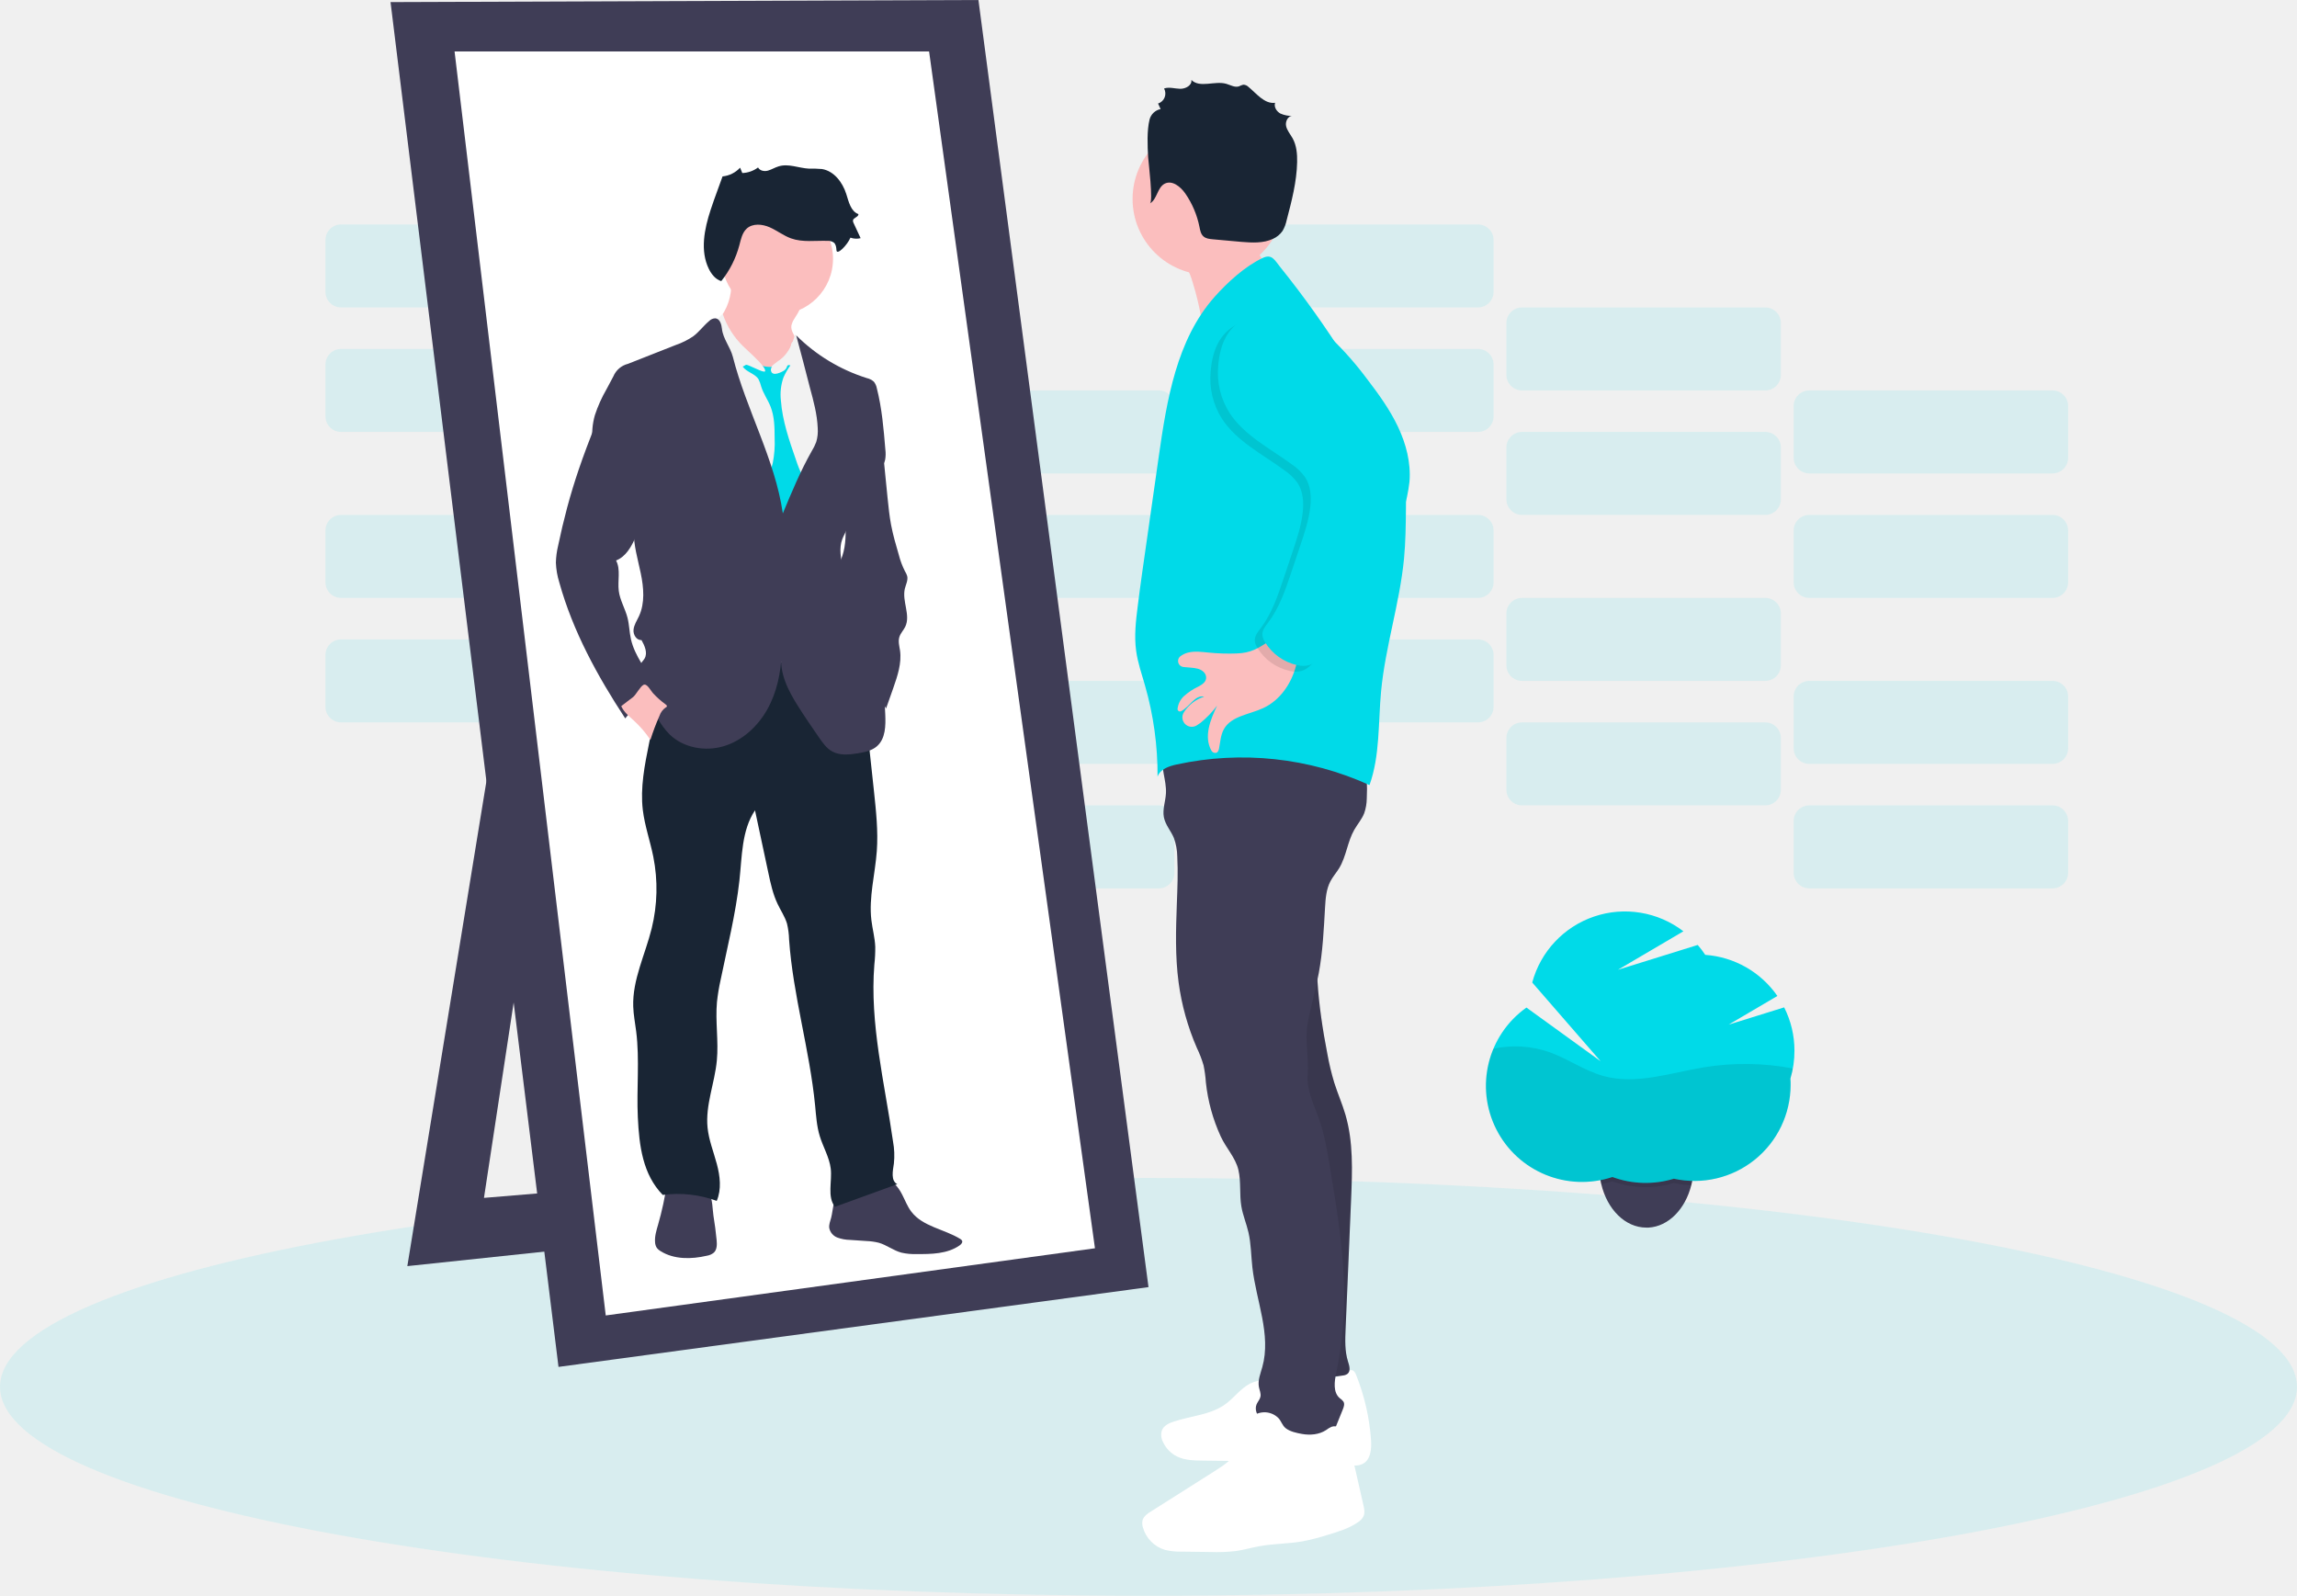
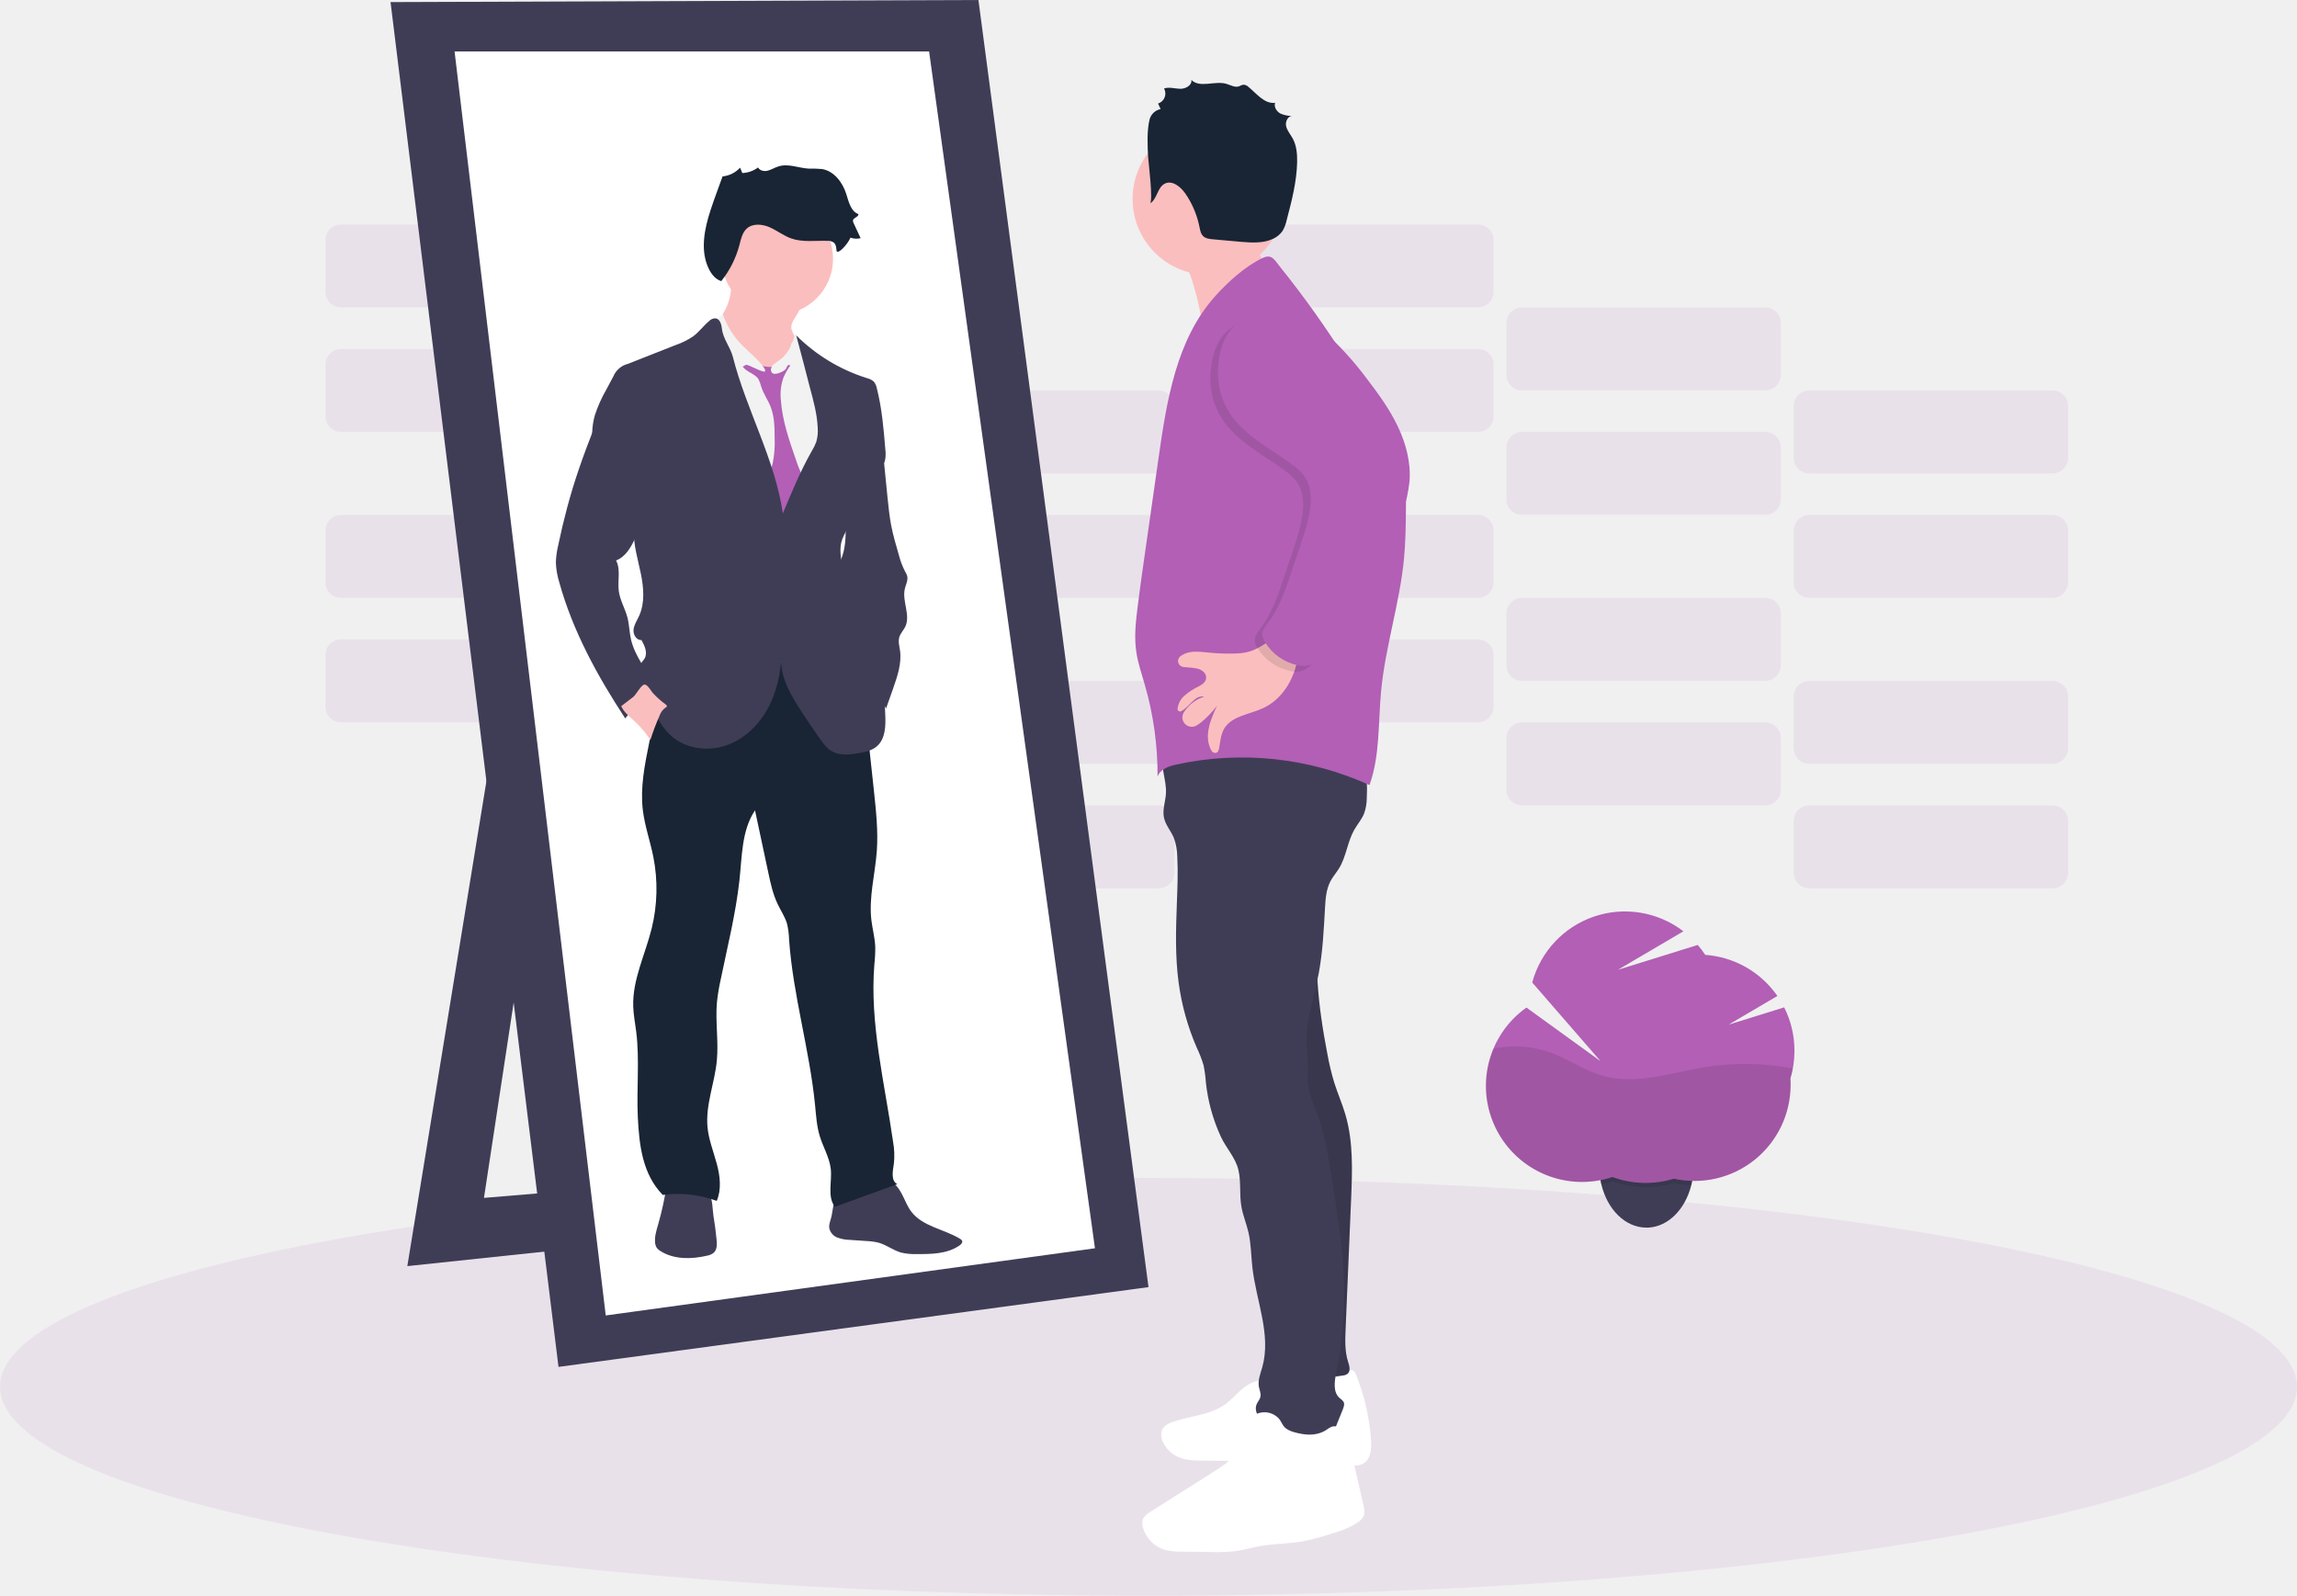
<svg xmlns="http://www.w3.org/2000/svg" id="bf56719a-dd30-4b09-833f-7c41eeee086b" data-name="Layer 1" width="1094" height="760" viewBox="0 0 1094 760">
-   <rect x="155" y="304.52" width="130.73" height="39.52" rx="7.43" fill="#00dae8" opacity="0.1" />
-   <rect x="291.81" y="344.05" width="130.73" height="39.52" rx="7.43" fill="#00dae8" opacity="0.1" />
-   <rect x="428.63" y="383.57" width="130.73" height="39.52" rx="7.43" fill="#00dae8" opacity="0.1" />
-   <rect x="155" y="245.24" width="130.73" height="39.52" rx="7.43" fill="#00dae8" opacity="0.1" />
-   <rect x="291.81" y="284.76" width="130.73" height="39.52" rx="7.43" fill="#00dae8" opacity="0.1" />
-   <rect x="428.63" y="324.29" width="130.73" height="39.52" rx="7.43" fill="#00dae8" opacity="0.1" />
-   <rect x="580.64" y="304.52" width="130.73" height="39.52" rx="7.43" fill="#00dae8" opacity="0.1" />
-   <rect x="717.45" y="344.05" width="130.73" height="39.52" rx="7.43" fill="#00dae8" opacity="0.1" />
-   <rect x="854.27" y="383.57" width="130.73" height="39.52" rx="7.43" fill="#00dae8" opacity="0.1" />
-   <rect x="580.64" y="245.24" width="130.73" height="39.52" rx="7.43" fill="#00dae8" opacity="0.1" />
-   <rect x="717.45" y="284.76" width="130.73" height="39.52" rx="7.43" fill="#00dae8" opacity="0.1" />
-   <rect x="854.27" y="324.29" width="130.73" height="39.52" rx="7.43" fill="#00dae8" opacity="0.1" />
-   <rect x="155" y="166.19" width="130.73" height="39.52" rx="7.43" fill="#00dae8" opacity="0.1" />
-   <rect x="291.81" y="205.71" width="130.73" height="39.52" rx="7.43" fill="#00dae8" opacity="0.1" />
-   <rect x="428.63" y="245.24" width="130.73" height="39.52" rx="7.43" fill="#00dae8" opacity="0.1" />
-   <rect x="155" y="106.9" width="130.73" height="39.52" rx="7.43" fill="#00dae8" opacity="0.1" />
-   <rect x="291.81" y="146.43" width="130.73" height="39.52" rx="7.43" fill="#00dae8" opacity="0.1" />
-   <rect x="428.63" y="185.95" width="130.73" height="39.52" rx="7.43" fill="#00dae8" opacity="0.1" />
-   <rect x="580.64" y="166.19" width="130.73" height="39.52" rx="7.43" fill="#00dae8" opacity="0.1" />
-   <rect x="717.45" y="205.71" width="130.73" height="39.52" rx="7.43" fill="#00dae8" opacity="0.1" />
-   <rect x="854.27" y="245.24" width="130.73" height="39.52" rx="7.43" fill="#00dae8" opacity="0.1" />
-   <rect x="580.64" y="106.9" width="130.73" height="39.52" rx="7.43" fill="#00dae8" opacity="0.1" />
-   <rect x="717.45" y="146.43" width="130.73" height="39.52" rx="7.43" fill="#00dae8" opacity="0.1" />
-   <rect x="854.27" y="185.95" width="130.73" height="39.52" rx="7.43" fill="#00dae8" opacity="0.1" />
-   <ellipse cx="547" cy="660.5" rx="547" ry="99.5" fill="#00dae8" opacity="0.1" />
+   <rect x="155" y="304.52" width="130.73" height="39.52" rx="7.43" fill="#b25fb5" opacity="0.1" />
+   <rect x="291.81" y="344.05" width="130.73" height="39.52" rx="7.43" fill="#b25fb5" opacity="0.1" />
+   <rect x="428.63" y="383.57" width="130.73" height="39.52" rx="7.43" fill="#b25fb5" opacity="0.1" />
+   <rect x="155" y="245.24" width="130.73" height="39.52" rx="7.43" fill="#b25fb5" opacity="0.1" />
+   <rect x="291.81" y="284.76" width="130.73" height="39.52" rx="7.43" fill="#b25fb5" opacity="0.1" />
+   <rect x="428.63" y="324.29" width="130.73" height="39.52" rx="7.43" fill="#b25fb5" opacity="0.1" />
+   <rect x="580.64" y="304.52" width="130.73" height="39.52" rx="7.43" fill="#b25fb5" opacity="0.1" />
+   <rect x="717.45" y="344.05" width="130.73" height="39.52" rx="7.43" fill="#b25fb5" opacity="0.1" />
+   <rect x="854.27" y="383.57" width="130.73" height="39.52" rx="7.43" fill="#b25fb5" opacity="0.1" />
+   <rect x="580.64" y="245.24" width="130.73" height="39.52" rx="7.43" fill="#b25fb5" opacity="0.1" />
+   <rect x="717.45" y="284.76" width="130.73" height="39.52" rx="7.43" fill="#b25fb5" opacity="0.1" />
+   <rect x="854.27" y="324.29" width="130.73" height="39.52" rx="7.43" fill="#b25fb5" opacity="0.1" />
+   <rect x="155" y="166.19" width="130.73" height="39.52" rx="7.43" fill="#b25fb5" opacity="0.1" />
+   <rect x="291.81" y="205.71" width="130.73" height="39.52" rx="7.43" fill="#b25fb5" opacity="0.1" />
+   <rect x="428.63" y="245.24" width="130.73" height="39.52" rx="7.43" fill="#b25fb5" opacity="0.1" />
+   <rect x="155" y="106.9" width="130.73" height="39.52" rx="7.43" fill="#b25fb5" opacity="0.1" />
+   <rect x="291.81" y="146.43" width="130.73" height="39.52" rx="7.43" fill="#b25fb5" opacity="0.1" />
+   <rect x="428.63" y="185.95" width="130.73" height="39.52" rx="7.43" fill="#b25fb5" opacity="0.1" />
+   <rect x="580.64" y="166.19" width="130.73" height="39.52" rx="7.43" fill="#b25fb5" opacity="0.1" />
+   <rect x="717.45" y="205.71" width="130.73" height="39.52" rx="7.43" fill="#b25fb5" opacity="0.1" />
+   <rect x="854.27" y="245.24" width="130.73" height="39.52" rx="7.43" fill="#b25fb5" opacity="0.1" />
+   <rect x="580.64" y="106.9" width="130.73" height="39.52" rx="7.43" fill="#b25fb5" opacity="0.1" />
+   <rect x="717.45" y="146.43" width="130.73" height="39.52" rx="7.43" fill="#b25fb5" opacity="0.1" />
+   <rect x="854.27" y="185.95" width="130.73" height="39.52" rx="7.43" fill="#b25fb5" opacity="0.1" />
+   <ellipse cx="547" cy="660.5" rx="547" ry="99.5" fill="#b25fb5" opacity="0.1" />
  <polygon points="240 321 194 603 402 581 393 557 230.5 570.5 268.5 320.5 240 321" fill="#3f3d56" />
  <polygon points="186 1 466 0 547 613 266 651 186 1" fill="#3f3d56" />
  <polygon points="216.5 24.5 442.5 24.5 521.5 594.5 288.5 626.5 216.5 24.5" fill="#fff" />
  <path d="M482.64,638.86c1.42,2.72,2.48,5.66,4.33,8.11,5.4,7.22,15.65,8.35,23.34,13.06a2.15,2.15,0,0,1,.91.88c.35.83-.43,1.7-1.18,2.22-5.83,4.09-13.48,4.18-20.61,4.13a27.49,27.49,0,0,1-7.13-.68c-3.77-1-7-3.63-10.72-4.7a28.44,28.44,0,0,0-5.89-.83l-7.81-.53a18.41,18.41,0,0,1-6.09-1.13,6.16,6.16,0,0,1-3.84-4.55c-.22-1.66.49-3.27.91-4.89,1-3.84.69-8.48,3.68-11.1a11.35,11.35,0,0,1,4.15-2,132.39,132.39,0,0,1,16.61-4.42C477.93,631.52,480.59,634.92,482.64,638.86Z" transform="translate(-53 -70)" fill="#3f3d56" />
  <path d="M394.3,660.49c.2,2.13.26,4.57-1.28,6.06a6.83,6.83,0,0,1-3.35,1.5c-7.39,1.72-15.63,1.84-22.06-2.18a6.09,6.09,0,0,1-1.74-1.49,5.43,5.43,0,0,1-.88-2.75c-.23-2.83.64-5.62,1.43-8.35a146.52,146.52,0,0,0,4.25-19.75c.08-.55,18.87,3,20.12,4.86,1.57,2.3,1.58,7.82,2,10.56Q393.74,654.69,394.3,660.49Z" transform="translate(-53 -70)" fill="#3f3d56" />
  <path d="M464.24,400.27l5,46.49c1,9.5,2.05,19.05,1.36,28.58-.8,11-3.88,22-2.58,32.9.51,4.24,1.67,8.4,1.84,12.67a69,69,0,0,1-.43,8.5c-2.26,28.21,4.89,56.2,8.89,84.21a36.54,36.54,0,0,1,.42,10.48c-.52,3.55-1.56,8.21,1.6,9.89l-29.68,10.76c-3.79-4.75-1.28-12.14-2-18.17-.66-5.43-3.64-10.27-5.23-15.5-1.44-4.7-1.74-9.65-2.21-14.53-2.59-26.57-10.54-52.45-12.4-79.08a36,36,0,0,0-1-7.63c-1-3.31-3-6.2-4.46-9.31-2.24-4.67-3.34-9.79-4.42-14.85l-6.35-29.75c-6.42,9.56-6.16,22-7.43,33.46-1.78,16-5.76,31.73-9,47.53a94.47,94.47,0,0,0-1.69,10.3c-.84,9.27.83,18.63-.06,27.89-1,10.73-5.51,21.2-4.42,31.93.6,5.94,2.88,11.56,4.42,17.32s2.3,12.08-.05,17.57a54,54,0,0,0-25.71-2.84c-9.53-9.75-11.22-23.35-11.87-37s.92-27.32-.78-40.84c-.5-4-1.28-7.9-1.41-11.89-.42-12.79,5.73-24.76,8.79-37.19a78.7,78.7,0,0,0,.77-34.15c-1.5-7.47-4.08-14.72-5-22.29-1.25-10.61.87-21.3,3-31.78,1.43-7.07,2.85-14.14,4.47-21.17,1.74-7.55,3.81-15.26,8.46-21.44,7.44-9.89,20.65-14.28,33-13.32s23.88,6.58,34.08,13.58A128.48,128.48,0,0,1,464.24,400.27Z" transform="translate(-53 -70)" fill="#192534" />
  <path d="M431.06,222.25a8.63,8.63,0,0,0-1.15,2.94c-.25,2.05,1,3.93,2,5.72a31.15,31.15,0,0,1,2.93,7.3,12,12,0,0,1,.43,4.87,11.75,11.75,0,0,1-1.3,3.5c-1.93,3.72-4.79,7.16-8.68,8.71a15.29,15.29,0,0,1-9.39.38,28.51,28.51,0,0,1-8.59-4.08,26.11,26.11,0,0,1-5.88-5.1,35.25,35.25,0,0,1-4.06-7c-2.08-4.35-4.19-9-3.81-13.77a4.6,4.6,0,0,1,.24-1.27,6.83,6.83,0,0,1,1.34-2,26.1,26.1,0,0,0,6.12-18.15l14.57,3.31c3.21.73,6.42,1.46,9.59,2.37,2.6.75,6.6,1.79,8.29,4.11S432.21,220.13,431.06,222.25Z" transform="translate(-53 -70)" fill="#fbbebe" />
  <circle cx="370.26" cy="123.29" r="26.48" fill="#fbbebe" />
  <path d="M419,246.71c1.12-2.45,3.54-4,5.75-5.54s4.45-3.51,4.88-6.18a4.43,4.43,0,0,1,.44-1.74c.85-1.28,2.87-.64,4.08.3,2.94,2.29,4.94,5.54,6.89,8.71a74.43,74.43,0,0,1,6.45,12.19c2.81,7.41,3.15,15.5,3.46,23.41.28,7.2.55,14.51-1.2,21.49-1.1,4.42-3,8.71-3.11,13.26-.33,16.53-6.07,32.33-6.47,48.86a126.75,126.75,0,0,0,.72,14.31l.94,10.73q-21.81-1.25-43.5-3.83c-.42-4.94-1.83-9.73-3.12-14.51a314.93,314.93,0,0,1-10.11-59.74c-.77-10.72-1.56-21.4-2.75-32.08-1.07-9.71-3.17-19.48-1.91-29.17a40.27,40.27,0,0,1,4.1-12.62,8.32,8.32,0,0,1,3.2-3.83A8.65,8.65,0,0,1,390,230a41.94,41.94,0,0,1,6.88-.81,4.74,4.74,0,0,1,1.68.16,5.27,5.27,0,0,1,2.29,2.22A41.52,41.52,0,0,0,419,246.71Z" transform="translate(-53 -70)" fill="#f2f2f2" />
-   <path d="M406.72,244.59c1.86,2.66,5.8,3.29,7.52,6a15.73,15.73,0,0,1,1.31,3.57c1.05,3.35,3.17,6.26,4.46,9.53,1.86,4.7,1.91,9.9,1.93,14.95a49.47,49.47,0,0,1-.92,12c-.6,2.47-1.58,4.82-2.3,7.26a35.5,35.5,0,0,0-1.34,12.8,5.24,5.24,0,0,0,.72,2.65,5.75,5.75,0,0,0,2.56,1.74c2.93,1.29,6,2.61,9.2,2.31a3.37,3.37,0,0,0,1.83-.61,4.07,4.07,0,0,0,.9-1.19l2-3.38c1.81-3.09,3.7-6.55,3-10.08a20,20,0,0,0-2.27-5.17,60.78,60.78,0,0,1-3.26-8.07c-3.19-9.17-6.42-18.47-7.14-28.15a24.74,24.74,0,0,1,1.2-10.92,31.1,31.1,0,0,1,3.52-6.09,2.61,2.61,0,0,0-2.81-.95,16.72,16.72,0,0,0-2.91,1.21c-2.94,1.24-6.2.79-9.17-.06-1.16-.34-3-1.5-4.2-1.42C410.14,242.57,406.79,244.71,406.72,244.59Z" transform="translate(-53 -70)" fill="#00dae8" />
+   <path d="M406.72,244.59c1.86,2.66,5.8,3.29,7.52,6a15.73,15.73,0,0,1,1.31,3.57c1.05,3.35,3.17,6.26,4.46,9.53,1.86,4.7,1.91,9.9,1.93,14.95a49.47,49.47,0,0,1-.92,12c-.6,2.47-1.58,4.82-2.3,7.26a35.5,35.5,0,0,0-1.34,12.8,5.24,5.24,0,0,0,.72,2.65,5.75,5.75,0,0,0,2.56,1.74c2.93,1.29,6,2.61,9.2,2.31a3.37,3.37,0,0,0,1.83-.61,4.07,4.07,0,0,0,.9-1.19l2-3.38c1.81-3.09,3.7-6.55,3-10.08a20,20,0,0,0-2.27-5.17,60.78,60.78,0,0,1-3.26-8.07c-3.19-9.17-6.42-18.47-7.14-28.15a24.74,24.74,0,0,1,1.2-10.92,31.1,31.1,0,0,1,3.52-6.09,2.61,2.61,0,0,0-2.81-.95,16.72,16.72,0,0,0-2.91,1.21c-2.94,1.24-6.2.79-9.17-.06-1.16-.34-3-1.5-4.2-1.42C410.14,242.57,406.79,244.71,406.72,244.59Z" transform="translate(-53 -70)" fill="#b25fb5" />
  <path d="M430.13,244.48c-.6-.48-1.53-.92-2.06-.36a2.32,2.32,0,0,0-.38.81c-.52,1.4-2.05,2.09-3.44,2.63s-2.89.84-3.73-.19a2.26,2.26,0,0,1,.13-2.67,8.16,8.16,0,0,1,2.19-1.85,21.38,21.38,0,0,0,8.72-13.72,6.52,6.52,0,0,1,2.39,4.13c.33,1.59.37,3.23.7,4.82.49,2.28,1.58,4.41,1.83,6.72.13,1.23,0,2.47,0,3.7a22.71,22.71,0,0,0,.42,3.58C434.56,249.6,432.91,246.69,430.13,244.48Z" transform="translate(-53 -70)" fill="#f2f2f2" />
  <path d="M409.89,237.69c-1-.95-2-1.85-3-2.82a38.9,38.9,0,0,1-9.67-15.35c-1.28,1-2.69,2.32-2.72,4a6.13,6.13,0,0,0,1.32,3.25,50.68,50.68,0,0,1,7.33,19.61,5.84,5.84,0,0,1,5.05-2.69c1.58,0,8.67,4.2,9.18,3.14C418.13,245.17,411.09,238.82,409.89,237.69Z" transform="translate(-53 -70)" fill="#f2f2f2" />
  <path d="M432.22,229.73a83,83,0,0,0,33.58,20.33,7.54,7.54,0,0,1,3.39,1.72,6.93,6.93,0,0,1,1.41,3.1c2.44,9.54,3.26,19.41,4.07,29.22a16.28,16.28,0,0,1-.1,4.88c-.59,2.62-2.45,4.74-4.28,6.71-5.74,6.15-12.29,12.58-13.26,20.94a33.45,33.45,0,0,1-.57,4.8c-.5,1.86-1.61,3.5-2.29,5.31-3.34,8.91,4.21,19.7-.39,28A50.54,50.54,0,0,1,458.84,370a19.86,19.86,0,0,0,1.37,5.88c1.37,2.86,4.19,4.68,6.41,7,6.77,6.94,7.6,17.56,8,27.25.25,5.46.17,11.73-4,15.31-2.41,2.09-5.7,2.77-8.85,3.29-4.19.7-8.75,1.2-12.46-.87-2.66-1.48-4.47-4.07-6.2-6.57-3.28-4.77-6.57-9.53-9.68-14.42-4.92-7.71-9.56-16.52-8.14-25.56-.4,9.25-2.35,18.57-6.89,26.63s-11.85,14.79-20.72,17.45-19.24.78-25.85-5.7a34.94,34.94,0,0,1-5.51-7.43,72.52,72.52,0,0,1-8.14-20.71c-.43-1.89-.75-4,.2-5.69.45-.8,1.14-1.43,1.61-2.22,1.58-2.69.06-6.08-1.47-8.82-2.33.22-4-2.52-3.79-4.86s1.61-4.37,2.6-6.5c2.9-6.28,2.26-13.59.86-20.36s-3.49-13.5-3.33-20.41c.17-7.31-5.09-13.89-9.1-20-2.24-3.44-4.85-6.64-6.8-10.25a33.07,33.07,0,0,1-2.62-24.76,64.89,64.89,0,0,1,5.48-12.22l3.3-6.19a10.21,10.21,0,0,1,7-6l22.83-9a34.35,34.35,0,0,0,8.24-4.12c2.79-2.1,4.87-5,7.53-7.24a4.22,4.22,0,0,1,3-1.31c2.14.19,2.9,2.89,3.12,5,.5,4.72,4,8.72,5.19,13.31,6.44,25.35,20.07,48.73,23.81,74.61,4.2-10.09,8.4-20.2,13.78-29.7a24.66,24.66,0,0,0,2.13-4.31,18.4,18.4,0,0,0,.71-6.69c-.27-6.51-2-12.87-3.71-19.16C436.53,246.1,434.53,238.21,432.22,229.73Z" transform="translate(-53 -70)" fill="#3f3d56" />
  <path d="M475.73,307.19c.44,4.26.87,8.53,1.66,12.74.92,4.87,2.32,9.63,3.71,14.39a37.45,37.45,0,0,0,2.9,7.73,9.94,9.94,0,0,1,1.07,2.29c.49,2-.63,4-1.11,6-1.44,6,2.88,12.67.16,18.2-.82,1.68-2.25,3.07-2.79,4.87-.63,2.07,0,4.28.33,6.42.85,6-1.2,12.1-3.22,17.87L475,407.44c-3.14-5.84-6.31-11.74-10.65-16.75-1.55-1.8-3.24-3.47-4.67-5.37a37.66,37.66,0,0,1-5-9.74,84.43,84.43,0,0,1-5.17-25.72,17.59,17.59,0,0,1,.85-7.4,39.36,39.36,0,0,1,2.22-4c2.68-4.83,3.23-10.55,3.18-16.07s-.64-11.06,0-16.55a37.86,37.86,0,0,1,4-13.13,18.63,18.63,0,0,1,5.43-6.77,9.78,9.78,0,0,1,6-1.95c3.27.19,2.52,3,2.8,5.71Z" transform="translate(-53 -70)" fill="#3f3d56" />
  <path d="M328.64,293.58q-3.06,9-5.52,18.16-2.4,9-4.29,18.1a38.76,38.76,0,0,0-1.08,8.14,36.42,36.42,0,0,0,1.63,9.41c6.44,23.21,18.18,44.62,31.4,64.75A58.28,58.28,0,0,1,364.08,400a2.85,2.85,0,0,0,1-1,2.71,2.71,0,0,0-.32-2.34c-3.65-7.48-9.43-14.07-11.25-22.2-.76-3.38-.79-6.9-1.65-10.26-1.11-4.35-3.59-8.33-4.16-12.79-.61-4.86,1-10.16-1.28-14.47,4.65-1.81,7.34-6.6,9.31-11.19a61.29,61.29,0,0,0,4.48-14.71,44.26,44.26,0,0,0-5.41-28.15,45,45,0,0,0-9.05-11.36c-1.19-1.07-4-4.14-5.73-4.11-2.31.05-3.05,3.79-3.71,5.47C333.64,279.75,331,286.62,328.64,293.58Z" transform="translate(-53 -70)" fill="#3f3d56" />
  <path d="M370.06,405.51c.3.22.64.52.56.88s-.37.45-.63.6a7.76,7.76,0,0,0-2.88,3.9,108.85,108.85,0,0,0-4.34,11.49,50.37,50.37,0,0,0-7.84-9.15c-2.28-2.1-4.83-4.09-6.05-6.93,0-.08,5.24-3.95,5.72-4.37,1.47-1.31,3.32-4.94,4.84-5.74,1.72-.9,3.36,2.63,4.67,4.05A39.72,39.72,0,0,0,370.06,405.51Z" transform="translate(-53 -70)" fill="#fbbebe" />
  <path d="M451.38,189.15c-.07-1.31-.24-2.76-1.24-3.61a4.73,4.73,0,0,0-3-.83c-5.83-.19-11.86.79-17.36-1.17-3.62-1.29-6.71-3.77-10.24-5.31s-8.05-1.95-10.9.64c-2.16,2-2.75,5.07-3.5,7.9a46.32,46.32,0,0,1-8.63,17.12c-2.71-.84-4.65-3.26-5.9-5.8-4.25-8.66-2.16-19,.86-28.18,1-3.08,2.11-6.13,3.22-9.17l2.44-6.72a13.12,13.12,0,0,0,8.36-4.16l1.05,2.55a13.3,13.3,0,0,0,7.5-2.65c.84,1.58,3,2,4.75,1.49s3.26-1.49,5-2c4.65-1.5,9.61.81,14.49,1.07a58,58,0,0,1,6.19.18c5.76.93,9.83,6.35,11.59,11.91,1.17,3.7,2.14,8.25,5.79,9.56.08,1.4-2.4,1.67-2.61,3a2.3,2.3,0,0,0,.3,1.27l3.35,7.19a8.32,8.32,0,0,1-4.84-.24C456.54,186.74,451.53,191.86,451.38,189.15Z" transform="translate(-53 -70)" fill="#192534" />
  <path d="M621.14,204.8a131.36,131.36,0,0,1,4,16.73c.72,4.24,1.14,8.95-1.29,12.49,9.26-13.93,18.93-28.28,33-37.27A30.13,30.13,0,0,1,649,173.51c.08-.84-11.55,3.55-12.44,4.05-4.08,2.27-7.82,5.09-11.8,7.52-2.06,1.25-10.64,4.21-10.72,6,0,1.15,3.41,4.67,4.05,5.88A45.67,45.67,0,0,1,621.14,204.8Z" transform="translate(-53 -70)" fill="#fbbebe" />
  <path d="M664.17,730.18a15.5,15.5,0,0,0-15.84-1.2c-4.53,2.34-7.58,6.77-11.7,9.77-7.08,5.14-16.43,5.55-24.72,8.33-2.2.74-4.54,1.84-5.47,4a7.1,7.1,0,0,0,.41,5.57,14.42,14.42,0,0,0,6.86,7.07c3.72,1.78,8,1.86,12.12,1.91l35.8.42c11,.13,22.07.26,33,1.63,2.55.32,5.31.67,7.56-.58,3.66-2,4.08-7.06,3.8-11.23a103.07,103.07,0,0,0-7-30.8c-.43-1.09-1-2.33-2.21-2.53a3.6,3.6,0,0,0-2.38.76c-10.1,6-22.89,9.39-33.63,4.59" transform="translate(-53 -70)" fill="#fff" />
  <path d="M682.09,501.78c-4,23.23-1.39,47.1,3.11,70.23a122.46,122.46,0,0,0,3.27,13.64c1.61,5.1,3.78,10,5.29,15.13,3.84,13,3.3,26.9,2.73,40.47L693.87,703c-.22,5.18-.42,10.48,1.14,15.42.63,2,1.4,4.5-.19,5.85a4.46,4.46,0,0,1-2.11.81,32.66,32.66,0,0,1-21-3.15L671,659.55c-.22-19.23-.45-38.54-3.41-57.53-2.35-15.1-6.43-30-6.7-45.28-.28-16,3.64-31.79,7.64-47.3.86-3.32,4-5.75,6.58-8a8.09,8.09,0,0,1,3.2-1.94C679.51,499.17,681.35,500.77,682.09,501.78Z" transform="translate(-53 -70)" fill="#3f3d56" />
  <path d="M682.09,501.78c-4,23.23-1.39,47.1,3.11,70.23a122.46,122.46,0,0,0,3.27,13.64c1.61,5.1,3.78,10,5.29,15.13,3.84,13,3.3,26.9,2.73,40.47L693.87,703c-.22,5.18-.42,10.48,1.14,15.42.63,2,1.4,4.5-.19,5.85a4.46,4.46,0,0,1-2.11.81,32.66,32.66,0,0,1-21-3.15L671,659.55c-.22-19.23-.45-38.54-3.41-57.53-2.35-15.1-6.43-30-6.7-45.28-.28-16,3.64-31.79,7.64-47.3.86-3.32,4-5.75,6.58-8a8.09,8.09,0,0,1,3.2-1.94C679.51,499.17,681.35,500.77,682.09,501.78Z" transform="translate(-53 -70)" opacity="0.1" />
  <path d="M607,429.18c-1.48,6.09,1.66,12.4,1.31,18.66-.2,3.79-1.69,7.57-1,11.29s3.35,6.52,4.77,9.93a26.94,26.94,0,0,1,1.62,8.88c.41,7.48.08,15-.2,22.45-.47,12.5-.82,25.07.83,37.46A117.19,117.19,0,0,0,623,569a54,54,0,0,1,3.23,8.39,59.88,59.88,0,0,1,1.1,8.14,82.7,82.7,0,0,0,7.07,25.71c2.55,5.57,7,10,8.41,15.91,1.34,5.66.44,11.63,1.41,17.36.71,4.25,2.44,8.27,3.4,12.47,1.25,5.43,1.22,11.06,1.85,16.6,1.8,16,9.07,32,4.73,47.52-.87,3.12-2.22,6.29-1.61,9.47.3,1.56,1.06,3.1.72,4.65-.28,1.32-1.3,2.34-1.82,3.59-1,2.34.06,5.12,1.84,6.93a19.69,19.69,0,0,0,6.5,3.84c7.37,3.15,15,6.35,23,6.28a6.18,6.18,0,0,0,2.83-.52c1.44-.75,2.15-2.38,2.76-3.88l4.1-10.14c.5-1.23,1-2.67.31-3.81a7.1,7.1,0,0,0-1.72-1.6c-3.31-2.79-2.56-8-1.68-12.19a177.87,177.87,0,0,0,3.72-32.7c.44-21.92-3.17-43.71-6.77-65.34-1.25-7.51-2.51-15.07-5-22.27s-6.16-14.13-5.56-21.61c.64-8.08-1.46-16.55,0-24.52s3.77-15.77,5.26-23.73c1.93-10.33,2.41-20.86,3-31.34.25-4.28.57-8.7,2.57-12.5,1.17-2.22,2.87-4.12,4.18-6.27,3.38-5.59,3.92-12.52,7.15-18.2,1.53-2.69,3.64-5.06,4.76-7.94a22.19,22.19,0,0,0,1.22-7.06,84,84,0,0,0-1-18.05,117.45,117.45,0,0,0-55-12.76c-7.31.12-14.7.86-21.56,3.39C619.86,425.25,613.9,428.66,607,429.18Z" transform="translate(-53 -70)" fill="#3f3d56" />
  <path d="M648,746c-2.94,3.66-2.74,8.89-4.62,13.2-2.28,5.23-7.36,8.58-12.18,11.63l-30,19c-1.64,1-3.4,2.23-4,4.09a6.56,6.56,0,0,0,.15,3.59,15.58,15.58,0,0,0,10.48,10.64,31,31,0,0,0,8.11.83l13.49.18a79,79,0,0,0,12.31-.48c3.74-.54,7.38-1.61,11.1-2.29,6.77-1.23,13.73-1.12,20.51-2.31a108.46,108.46,0,0,0,12.28-3.17c4.9-1.47,9.89-3,14.09-5.91a7.31,7.31,0,0,0,2.71-2.92c.71-1.65.32-3.54-.08-5.29l-6.44-28.3a16.87,16.87,0,0,0-2.52-6.61c-1.43-1.9-4-3.16-6.23-2.35a13.21,13.21,0,0,0-2.59,1.56c-3.3,2.17-7.53,2.53-11.43,1.85-2.52-.45-5.85-1.14-7.88-2.81-1.54-1.27-2-3.24-3.31-4.68A9.39,9.39,0,0,0,648,746Z" transform="translate(-53 -70)" fill="#fff" />
  <circle cx="575.55" cy="94.77" r="36.13" fill="#fbbebe" />
  <path d="M600.68,166.89c3.46-1.94,3.46-7.53,7-9.39s7.56,1.37,9.83,4.63A42.59,42.59,0,0,1,624.26,178c.32,1.62.62,3.39,1.84,4.52s2.82,1.27,4.38,1.43q6.85.68,13.72,1.24c5.1.41,10.48.74,15.11-1.45a11,11,0,0,0,4.54-3.76,16.92,16.92,0,0,0,1.94-5.08c2.39-9.09,4.8-18.29,5-27.69.08-3.88-.26-7.9-2.13-11.3-1.09-2-2.69-3.74-3.14-5.94s1-5,3.28-4.76a13.46,13.46,0,0,1-6-1.14c-1.81-1-3.15-3.15-2.51-5.11-5.08.65-8.78-4.37-12.74-7.62a3.45,3.45,0,0,0-2.42-1,8.73,8.73,0,0,0-2,.77c-2,.7-4.09-.63-6.14-1.21-5.5-1.54-12.49,2.18-16.57-1.82.39,2.55-2.74,4.26-5.32,4.21s-5.24-1-7.68-.14a5,5,0,0,1-2.86,7.16l1.21,2.64a6.82,6.82,0,0,0-5.25,4.92c-1.33,5.25-1,12.71-.68,18.11C600,147.35,602.31,166,600.68,166.89Z" transform="translate(-53 -70)" fill="#192534" />
-   <path d="M631.51,211.34c-18.15,20.41-22.77,49.14-26.64,76.19l-5.7,39.94c-1.48,10.36-3,20.72-4.29,31.11-.9,7.11-1.74,14.33-.76,21.43.77,5.6,2.64,11,4.2,16.39a154.56,154.56,0,0,1,6,43.49c1.21-3.56,5.4-5,9.08-5.8a146.82,146.82,0,0,1,91.86,9.81c5.05-14.15,4.1-29.63,5.51-44.59,2-21.33,8.89-42,10.93-63.29.75-7.93.84-15.9.92-23.87.06-5.85.12-11.76-1.1-17.49-1.36-6.34-4.23-12.25-7.2-18A469.1,469.1,0,0,0,687,230.24q-7.54-11.28-15.73-22.11-4.15-5.49-8.47-10.86c-2.79-3.47-4-6.48-8.43-4.4C646,196.79,637.6,204.49,631.51,211.34Z" transform="translate(-53 -70)" fill="#00dae8" />
+   <path d="M631.51,211.34c-18.15,20.41-22.77,49.14-26.64,76.19l-5.7,39.94c-1.48,10.36-3,20.72-4.29,31.11-.9,7.11-1.74,14.33-.76,21.43.77,5.6,2.64,11,4.2,16.39a154.56,154.56,0,0,1,6,43.49c1.21-3.56,5.4-5,9.08-5.8a146.82,146.82,0,0,1,91.86,9.81c5.05-14.15,4.1-29.63,5.51-44.59,2-21.33,8.89-42,10.93-63.29.75-7.93.84-15.9.92-23.87.06-5.85.12-11.76-1.1-17.49-1.36-6.34-4.23-12.25-7.2-18A469.1,469.1,0,0,0,687,230.24q-7.54-11.28-15.73-22.11-4.15-5.49-8.47-10.86c-2.79-3.47-4-6.48-8.43-4.4C646,196.79,637.6,204.49,631.51,211.34Z" transform="translate(-53 -70)" fill="#b25fb5" />
  <path d="M641.91,381.22a98,98,0,0,1-13.27-.42c-3.27-.32-6.61-.8-9.8,0a10.2,10.2,0,0,0-3.81,1.87,2.87,2.87,0,0,0,1.63,5l3.42.3c2.17.19,4.43.41,6.12,2a3.82,3.82,0,0,1,1.24,2.41c.21,2.33-1.81,3.6-3.62,4.57a28.69,28.69,0,0,0-7.06,4.7,9.78,9.78,0,0,0-2.93,6,1.16,1.16,0,0,0,1.7,1.07c4-2,6.61-7.93,11-6.94a17.82,17.82,0,0,0-9.66,7.43,4.48,4.48,0,0,0,6,6.33,19.78,19.78,0,0,0,1.88-1.25,46.21,46.21,0,0,0,7.93-8.24c-3.2,6.75-6.44,14.65-2.76,21.36a2.13,2.13,0,0,0,2,1.18c1.16-.12,1.5-1.21,1.69-2.17.6-3.09.75-6.35,2.27-9.1,3.52-6.38,12.2-7,18.81-10.11,7.93-3.68,13.36-11.6,15.55-20.06a15.42,15.42,0,0,0,.39-7.62c-1.47-5.69-8.49-7-13-4.25C652.1,378.79,648.89,381,641.91,381.22Z" transform="translate(-53 -70)" fill="#fbbebe" />
  <path d="M634.89,269.29c7,10.81,19.15,16.9,29.57,24.49A24.79,24.79,0,0,1,671,300c2.63,4.06,3,9.22,2.46,14-.68,6.31-2.71,12.38-4.72,18.4l-4.37,13.05c-2.77,8.28-5.63,16.73-10.9,23.69-1.35,1.77-2.92,3.66-2.86,5.88a7.6,7.6,0,0,0,1.28,3.58,24.08,24.08,0,0,0,15.29,10.92,11.66,11.66,0,0,0,5.75,0c2.7-.8,4.73-3,6.61-5.08,9-9.93,18-20,24.5-31.65,6.35-11.37,10.15-24,13.65-36.51a76.86,76.86,0,0,0,3-14.13c.74-9-1.62-18-5.48-26.13s-9.17-15.49-14.64-22.64a157.58,157.58,0,0,0-17.15-19.68c-10.88-10.17-24.19-16.15-38.75-10.38-10.28,4.08-14.13,12.59-15.05,23.49A35.74,35.74,0,0,0,634.89,269.29Z" transform="translate(-53 -70)" opacity="0.1" />
-   <path d="M638.53,266.55c7,10.81,19.16,16.9,29.57,24.49a24.87,24.87,0,0,1,6.51,6.26c2.63,4.06,3,9.21,2.46,14-.69,6.31-2.71,12.38-4.73,18.4l-4.37,13c-2.77,8.28-5.63,16.72-10.9,23.69-1.34,1.77-2.91,3.65-2.85,5.88a7.42,7.42,0,0,0,1.28,3.57,24.07,24.07,0,0,0,15.28,10.93,11.7,11.7,0,0,0,5.76,0c2.7-.79,4.72-3,6.61-5.07,9-9.94,18-20,24.5-31.65,6.35-11.37,10.15-24,13.65-36.52a76.08,76.08,0,0,0,3-14.12c.74-9-1.62-18-5.47-26.14s-9.17-15.49-14.64-22.64A157.65,157.65,0,0,0,687,231.06c-10.87-10.16-24.18-16.15-38.74-10.37-10.29,4.08-14.13,12.58-15.06,23.49A35.77,35.77,0,0,0,638.53,266.55Z" transform="translate(-53 -70)" fill="#00dae8" />
+   <path d="M638.53,266.55c7,10.81,19.16,16.9,29.57,24.49a24.87,24.87,0,0,1,6.51,6.26c2.63,4.06,3,9.21,2.46,14-.69,6.31-2.71,12.38-4.73,18.4l-4.37,13c-2.77,8.28-5.63,16.72-10.9,23.69-1.34,1.77-2.91,3.65-2.85,5.88a7.42,7.42,0,0,0,1.28,3.57,24.07,24.07,0,0,0,15.28,10.93,11.7,11.7,0,0,0,5.76,0c2.7-.79,4.72-3,6.61-5.07,9-9.94,18-20,24.5-31.65,6.35-11.37,10.15-24,13.65-36.52a76.08,76.08,0,0,0,3-14.12c.74-9-1.62-18-5.47-26.14s-9.17-15.49-14.64-22.64A157.65,157.65,0,0,0,687,231.06c-10.87-10.16-24.18-16.15-38.74-10.37-10.29,4.08-14.13,12.58-15.06,23.49A35.77,35.77,0,0,0,638.53,266.55Z" transform="translate(-53 -70)" fill="#b25fb5" />
  <path d="M859.65,625.24a37,37,0,0,1-.8,7.76c-.1.48-.21,1-.32,1.41-2.84,11.39-10.85,19.72-20.41,20.25-.32,0-.64,0-1,0-10.11,0-18.66-8.72-21.48-20.73-.08-.32-.15-.64-.22-1a37,37,0,0,1-.8-7.76c0-16.27,10.07-29.45,22.5-29.45S859.65,609,859.65,625.24Z" transform="translate(-53 -70)" fill="#3f3d56" />
  <path d="M859.65,625.24a37,37,0,0,1-.8,7.76c-.1.48-.21,1-.32,1.41-.34,0-.67,0-1,0a45.76,45.76,0,0,1-7.36-1,44.92,44.92,0,0,1-6.56,1.5,45.87,45.87,0,0,1-5.14.48l-1.74,0a46.41,46.41,0,0,1-6.16-.41,45.17,45.17,0,0,1-9.67-2.4,45.56,45.56,0,0,1-5.22,1.4c-.08-.32-.15-.64-.22-1a37,37,0,0,1-.8-7.76c0-16.27,10.07-29.45,22.5-29.45S859.65,609,859.65,625.24Z" transform="translate(-53 -70)" opacity="0.1" />
-   <path d="M907.65,570.38a45.54,45.54,0,0,0-4.9-20.61L876.29,558l23.23-13.66a45.73,45.73,0,0,0-34.36-19.58,45.65,45.65,0,0,0-3.57-4.72l-38,11.83,31.17-18.33a45.73,45.73,0,0,0-72,24.39l32.55,37.47L780,549.86a45.74,45.74,0,0,0,40.93,80.7,45.92,45.92,0,0,0,29.28.81,45.78,45.78,0,0,0,55.62-44.66c0-1,0-2-.1-3A45.63,45.63,0,0,0,907.65,570.38Z" transform="translate(-53 -70)" fill="#00dae8" />
+   <path d="M907.65,570.38a45.54,45.54,0,0,0-4.9-20.61L876.29,558l23.23-13.66a45.73,45.73,0,0,0-34.36-19.58,45.65,45.65,0,0,0-3.57-4.72l-38,11.83,31.17-18.33a45.73,45.73,0,0,0-72,24.39l32.55,37.47L780,549.86a45.74,45.74,0,0,0,40.93,80.7,45.92,45.92,0,0,0,29.28.81,45.78,45.78,0,0,0,55.62-44.66c0-1,0-2-.1-3A45.63,45.63,0,0,0,907.65,570.38Z" transform="translate(-53 -70)" fill="#b25fb5" />
  <path d="M906.86,578.86a121.9,121.9,0,0,0-42.34-.54c-15.89,2.63-32.13,8.41-47.67,4.19-9.12-2.48-17-8.22-25.91-11.41a49.18,49.18,0,0,0-26.75-1.6,45.76,45.76,0,0,0,56.69,61.06,45.92,45.92,0,0,0,29.28.81,45.78,45.78,0,0,0,55.62-44.66c0-1,0-2-.1-3A45.19,45.19,0,0,0,906.86,578.86Z" transform="translate(-53 -70)" opacity="0.1" />
</svg>
